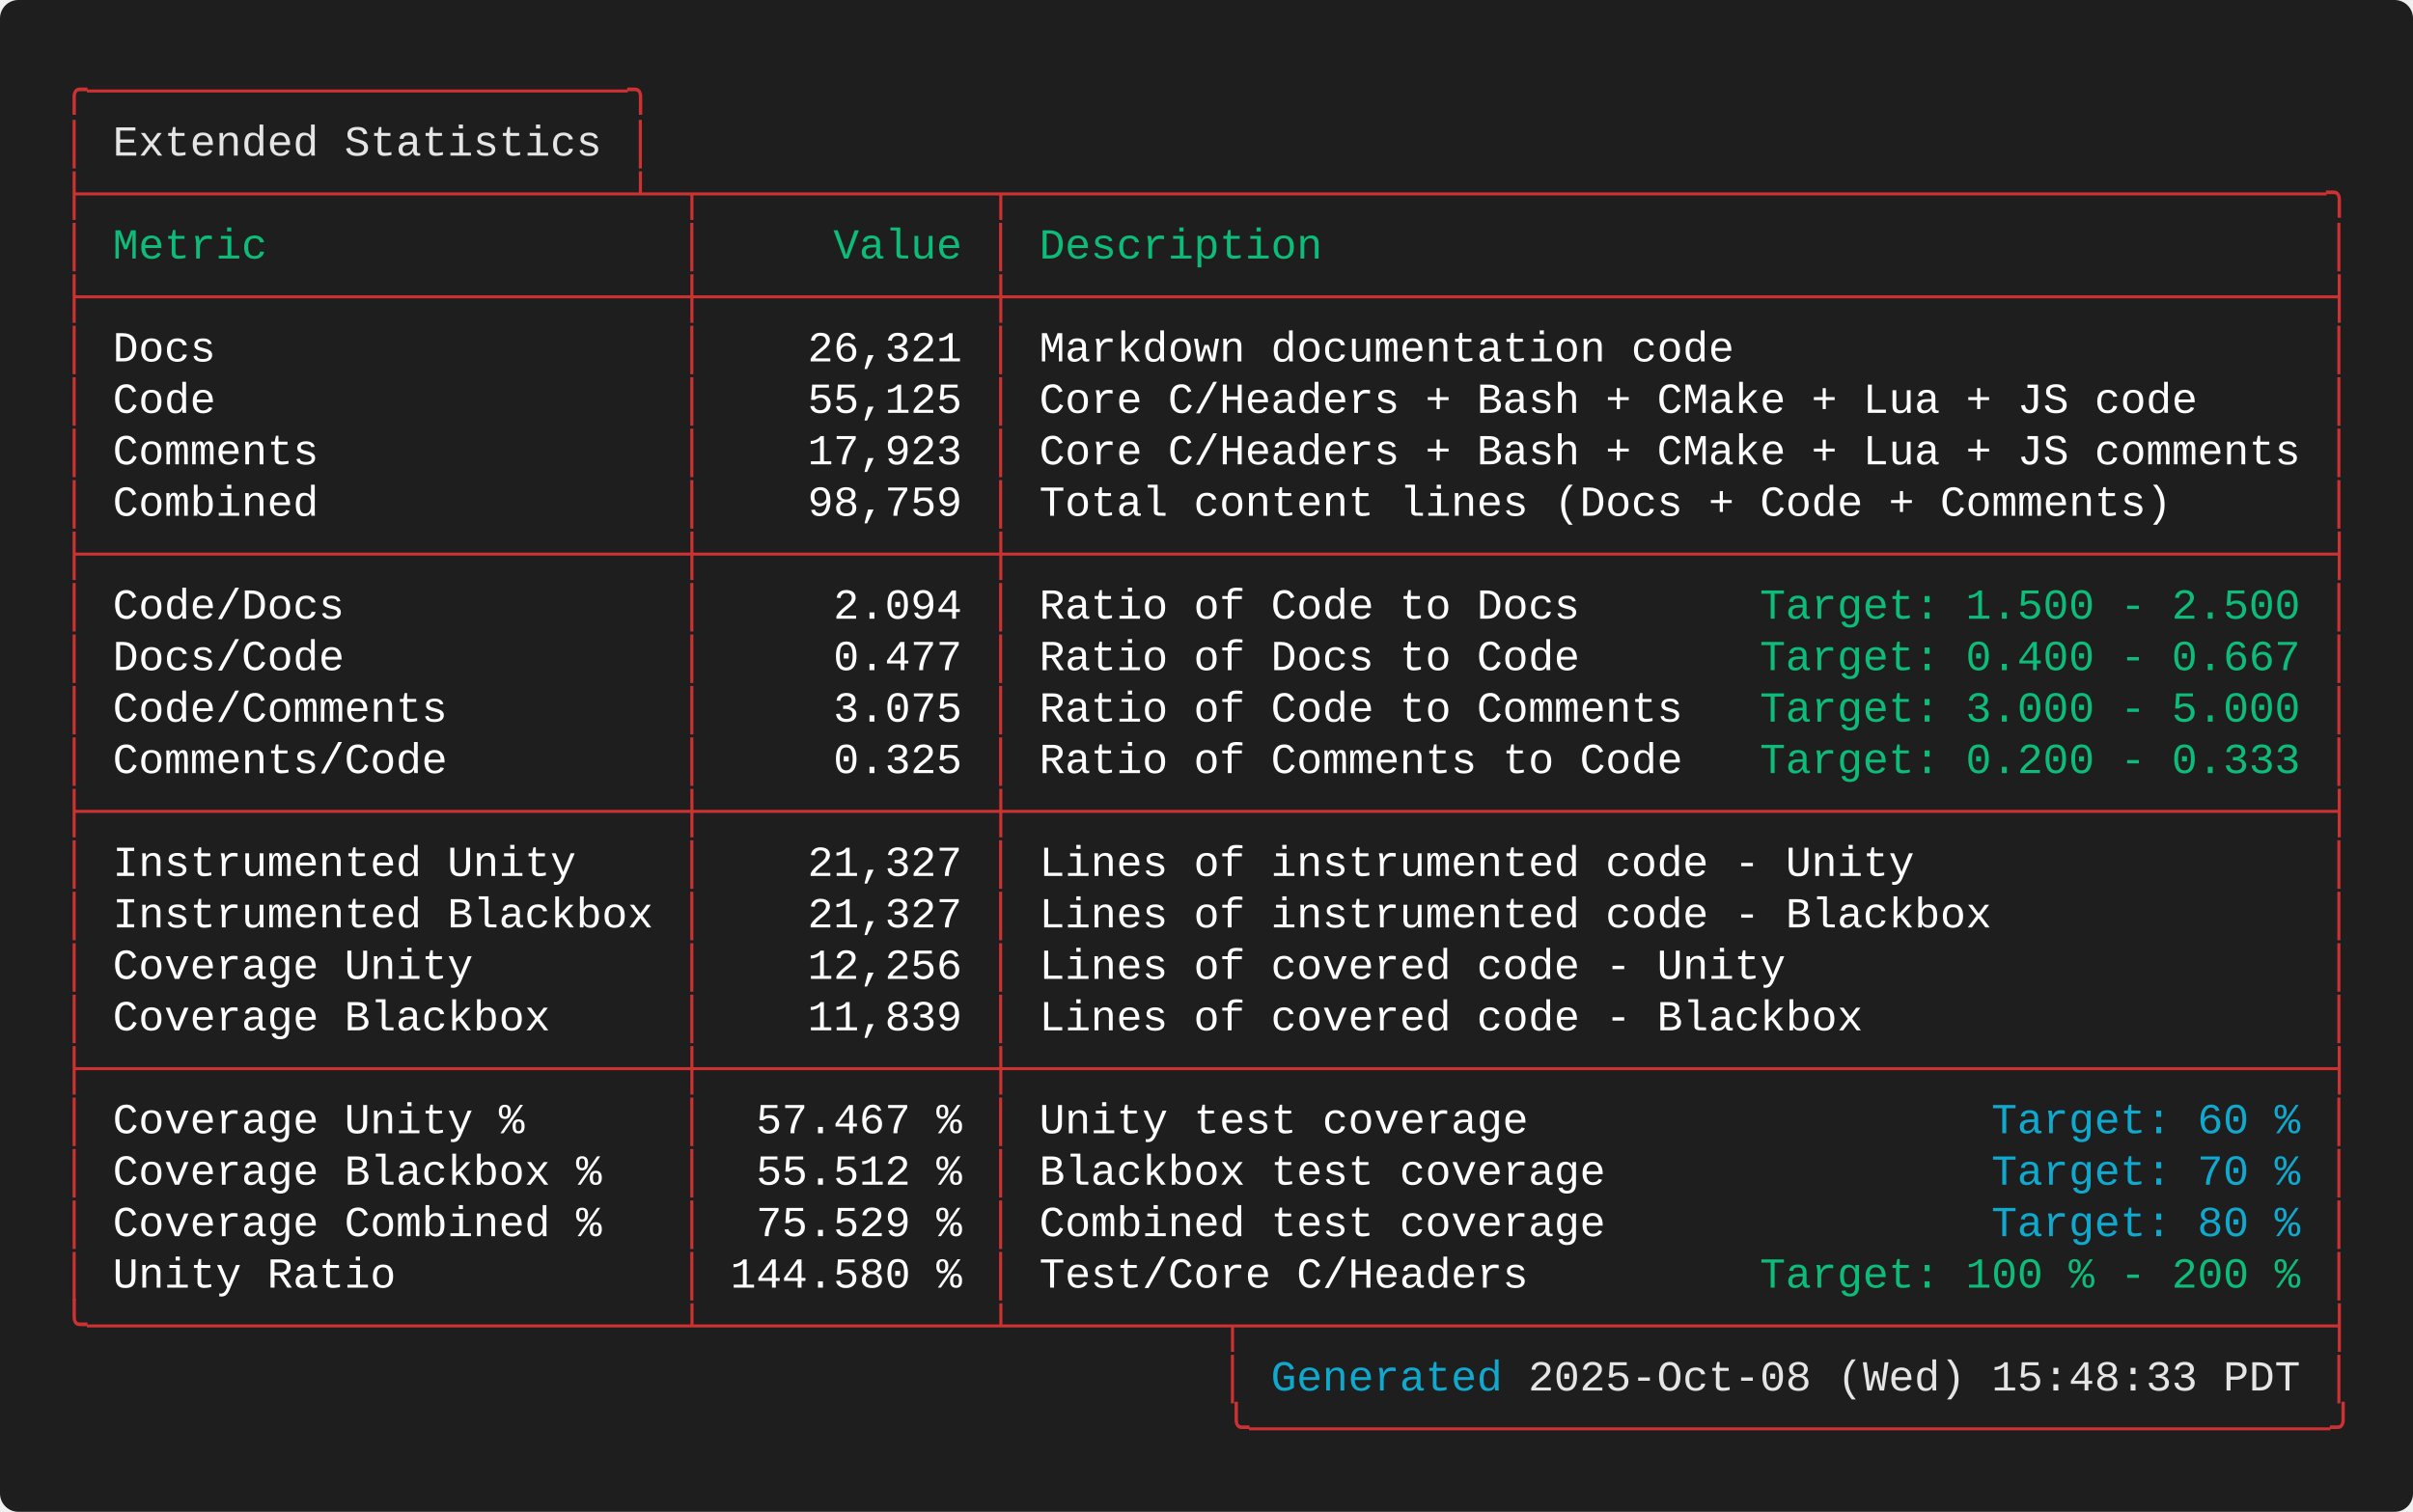
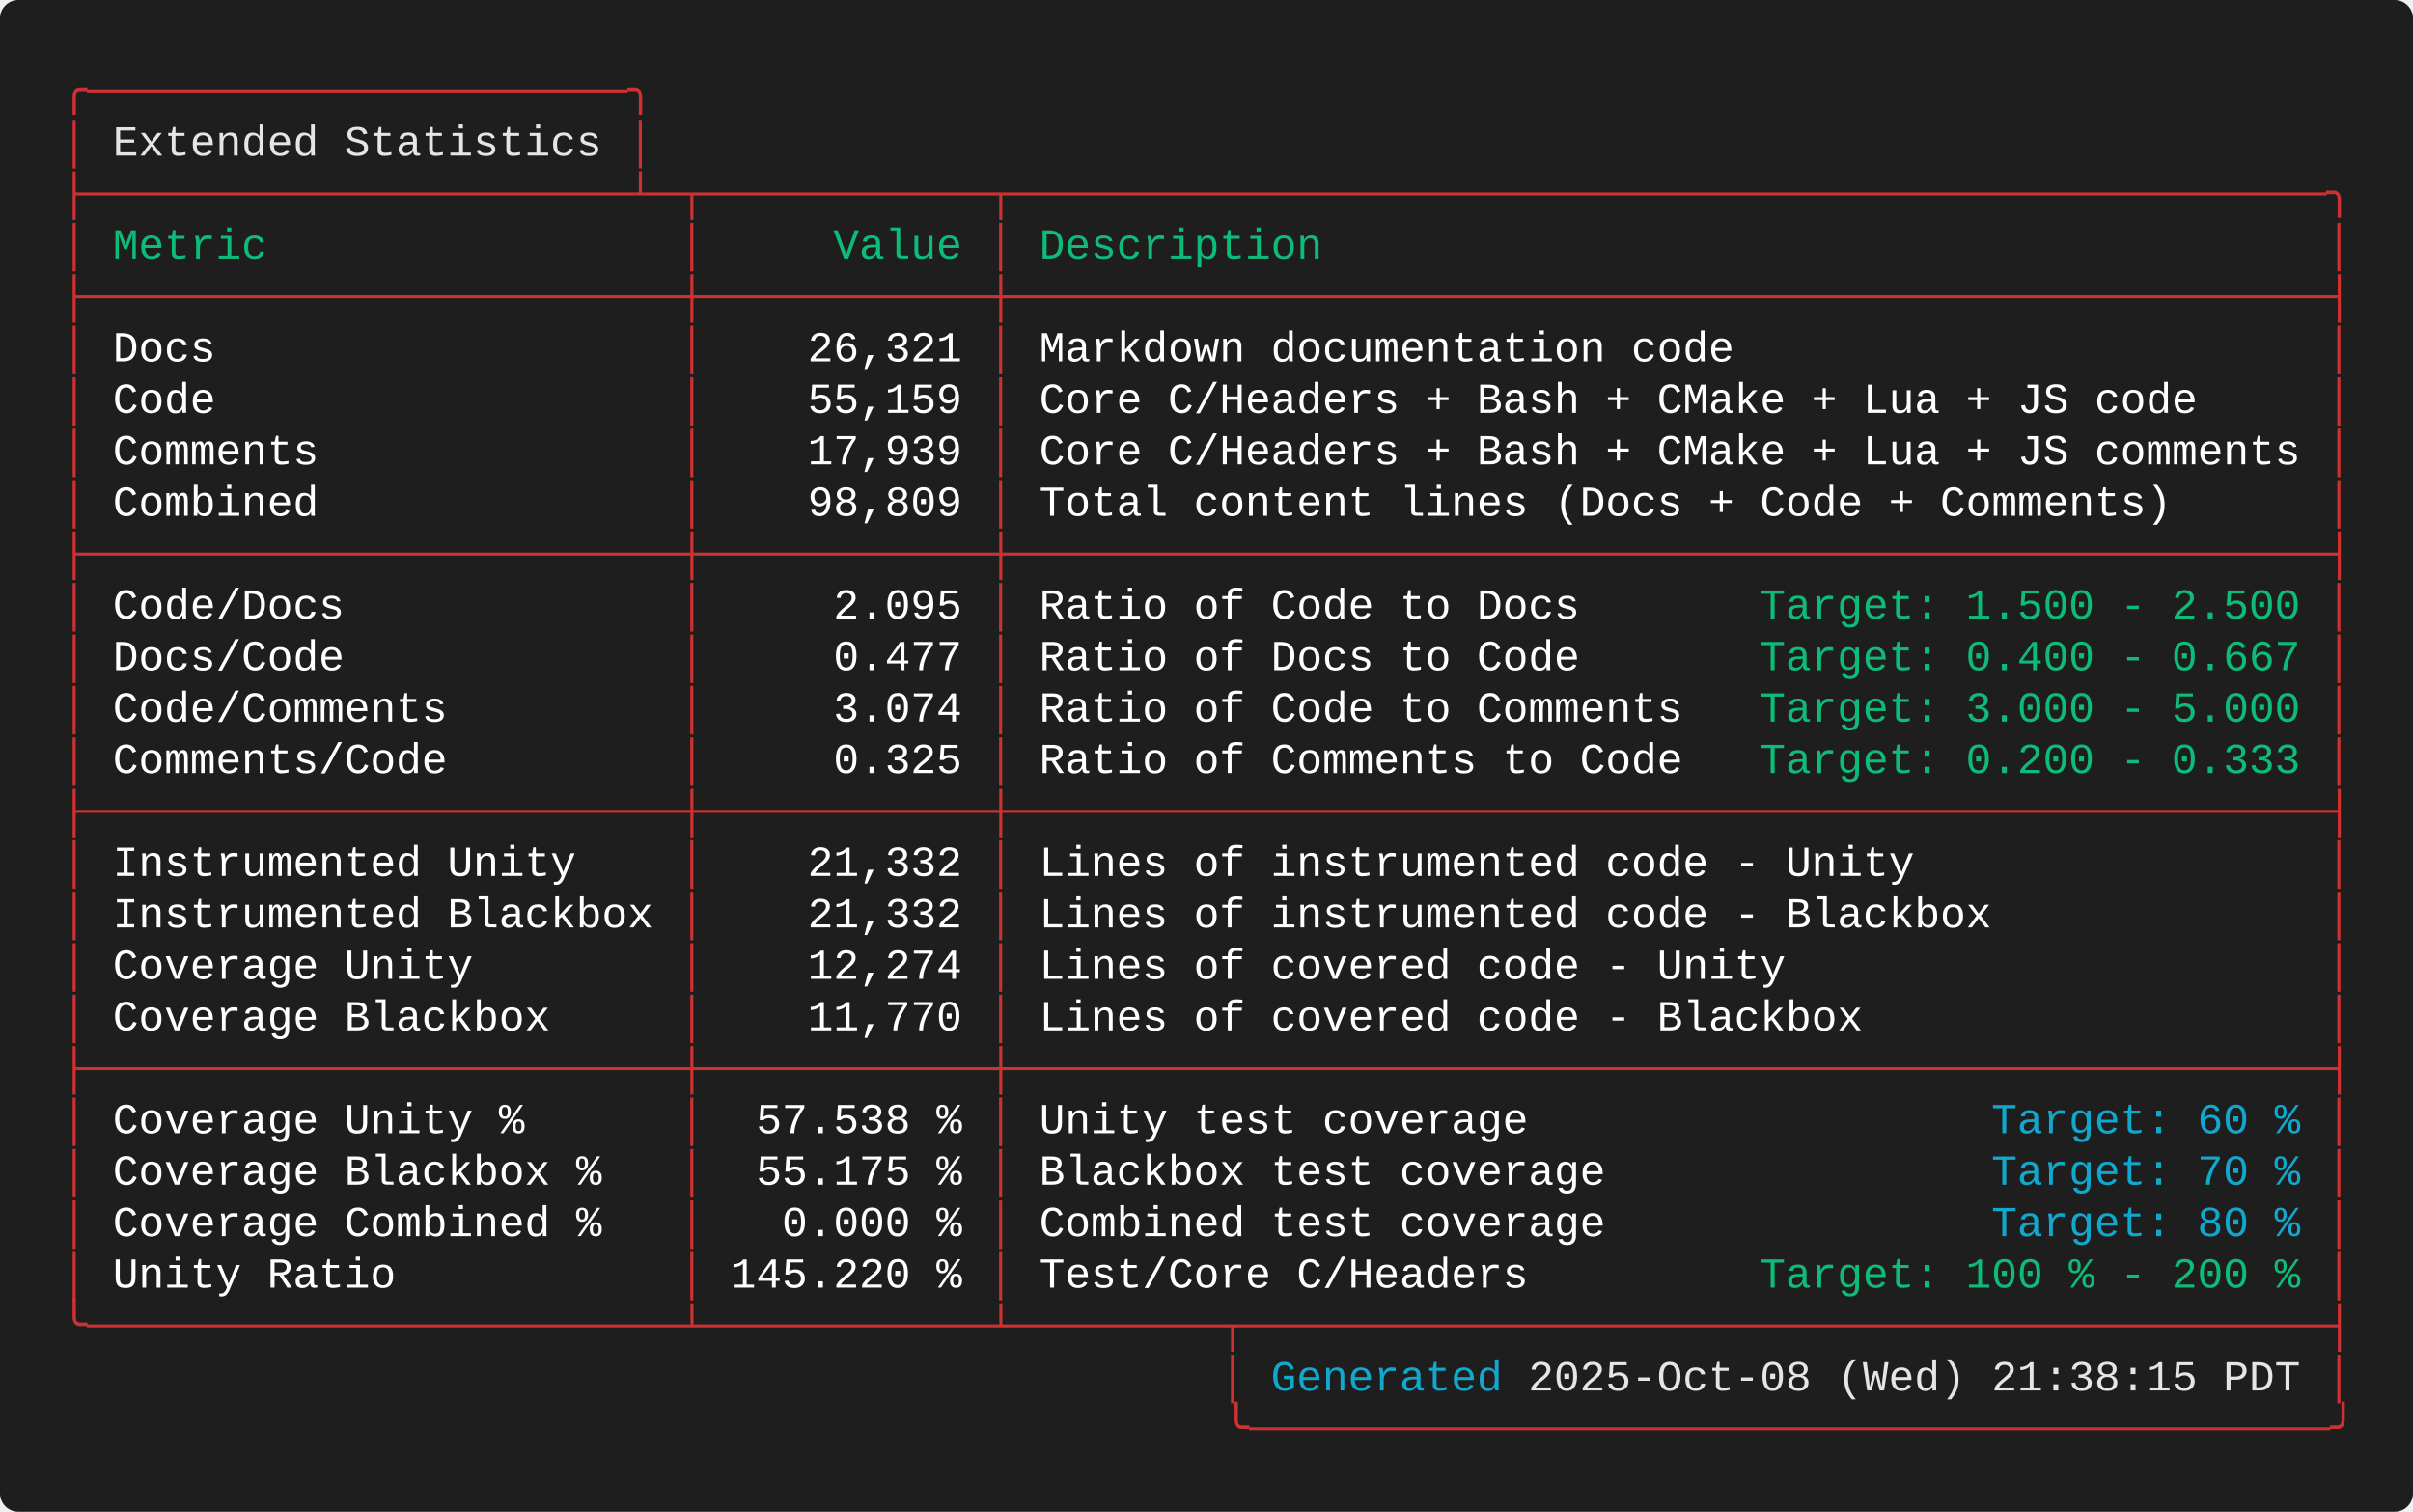
<svg xmlns="http://www.w3.org/2000/svg" width="787.60" height="493.60" viewBox="0 0 787.60 493.60">
  <defs>
    <style type="text/css">.terminal-text { font-family: 'Consolas', 'Consolas', 'Monaco', 'Courier New', monospace; }</style>
  </defs>
  <rect width="100%" height="100%" fill="#1e1e1e" rx="6" />
  <text x="20.00" y="34.00" font-size="14" class="terminal-text" xml:space="preserve" textLength="193.20" lengthAdjust="spacingAndGlyphs" fill="#cd3131">╭─────────────────────╮</text>
  <text x="20.00" y="50.80" font-size="14" class="terminal-text" xml:space="preserve" textLength="16.80" lengthAdjust="spacingAndGlyphs" fill="#cd3131">│ </text>
  <text x="36.80" y="50.80" font-size="14" class="terminal-text" xml:space="preserve" textLength="159.60" lengthAdjust="spacingAndGlyphs" fill="#e5e5e5">Extended Statistics</text>
  <text x="196.40" y="50.80" font-size="14" class="terminal-text" xml:space="preserve" textLength="8.40" lengthAdjust="spacingAndGlyphs" fill="#ffffff"> </text>
  <text x="204.80" y="50.80" font-size="14" class="terminal-text" xml:space="preserve" textLength="8.40" lengthAdjust="spacingAndGlyphs" fill="#cd3131">│</text>
  <text x="20.00" y="67.60" font-size="14" class="terminal-text" xml:space="preserve" textLength="747.60" lengthAdjust="spacingAndGlyphs" fill="#cd3131">├─────────────────────┴─┬───────────┬───────────────────────────────────────────────────╮</text>
  <text x="20.00" y="84.40" font-size="14" class="terminal-text" xml:space="preserve" textLength="8.40" lengthAdjust="spacingAndGlyphs" fill="#cd3131">│</text>
  <text x="28.40" y="84.40" font-size="14" class="terminal-text" xml:space="preserve" textLength="193.20" lengthAdjust="spacingAndGlyphs" fill="#0dbc79"> Metric                </text>
  <text x="221.60" y="84.40" font-size="14" class="terminal-text" xml:space="preserve" textLength="8.40" lengthAdjust="spacingAndGlyphs" fill="#cd3131">│</text>
  <text x="230.00" y="84.40" font-size="14" class="terminal-text" xml:space="preserve" textLength="92.40" lengthAdjust="spacingAndGlyphs" fill="#0dbc79">     Value </text>
  <text x="322.40" y="84.40" font-size="14" class="terminal-text" xml:space="preserve" textLength="8.40" lengthAdjust="spacingAndGlyphs" fill="#cd3131">│</text>
  <text x="330.80" y="84.40" font-size="14" class="terminal-text" xml:space="preserve" textLength="428.40" lengthAdjust="spacingAndGlyphs" fill="#0dbc79"> Description                                       </text>
  <text x="759.20" y="84.40" font-size="14" class="terminal-text" xml:space="preserve" textLength="8.40" lengthAdjust="spacingAndGlyphs" fill="#cd3131">│</text>
  <text x="20.00" y="101.20" font-size="14" class="terminal-text" xml:space="preserve" textLength="747.60" lengthAdjust="spacingAndGlyphs" fill="#cd3131">├───────────────────────┼───────────┼───────────────────────────────────────────────────┤</text>
  <text x="20.00" y="118.00" font-size="14" class="terminal-text" xml:space="preserve" textLength="8.40" lengthAdjust="spacingAndGlyphs" fill="#cd3131">│</text>
  <text x="28.40" y="118.00" font-size="14" class="terminal-text" xml:space="preserve" textLength="193.20" lengthAdjust="spacingAndGlyphs" fill="#ffffff"> Docs                  </text>
  <text x="221.60" y="118.00" font-size="14" class="terminal-text" xml:space="preserve" textLength="8.40" lengthAdjust="spacingAndGlyphs" fill="#cd3131">│</text>
  <text x="230.00" y="118.00" font-size="14" class="terminal-text" xml:space="preserve" textLength="92.40" lengthAdjust="spacingAndGlyphs" fill="#ffffff">    26,321 </text>
  <text x="322.40" y="118.00" font-size="14" class="terminal-text" xml:space="preserve" textLength="8.40" lengthAdjust="spacingAndGlyphs" fill="#cd3131">│</text>
  <text x="330.80" y="118.00" font-size="14" class="terminal-text" xml:space="preserve" textLength="428.40" lengthAdjust="spacingAndGlyphs" fill="#ffffff"> Markdown documentation code                       </text>
  <text x="759.20" y="118.00" font-size="14" class="terminal-text" xml:space="preserve" textLength="8.40" lengthAdjust="spacingAndGlyphs" fill="#cd3131">│</text>
  <text x="20.00" y="134.80" font-size="14" class="terminal-text" xml:space="preserve" textLength="8.40" lengthAdjust="spacingAndGlyphs" fill="#cd3131">│</text>
  <text x="28.40" y="134.80" font-size="14" class="terminal-text" xml:space="preserve" textLength="193.20" lengthAdjust="spacingAndGlyphs" fill="#ffffff"> Code                  </text>
  <text x="221.60" y="134.80" font-size="14" class="terminal-text" xml:space="preserve" textLength="8.40" lengthAdjust="spacingAndGlyphs" fill="#cd3131">│</text>
-   <text x="230.00" y="134.80" font-size="14" class="terminal-text" xml:space="preserve" textLength="92.40" lengthAdjust="spacingAndGlyphs" fill="#ffffff">    55,125 </text>
+   <text x="230.00" y="134.80" font-size="14" class="terminal-text" xml:space="preserve" textLength="92.40" lengthAdjust="spacingAndGlyphs" fill="#ffffff">    55,159 </text>
  <text x="322.40" y="134.80" font-size="14" class="terminal-text" xml:space="preserve" textLength="8.40" lengthAdjust="spacingAndGlyphs" fill="#cd3131">│</text>
  <text x="330.80" y="134.80" font-size="14" class="terminal-text" xml:space="preserve" textLength="428.40" lengthAdjust="spacingAndGlyphs" fill="#ffffff"> Core C/Headers + Bash + CMake + Lua + JS code     </text>
  <text x="759.20" y="134.80" font-size="14" class="terminal-text" xml:space="preserve" textLength="8.40" lengthAdjust="spacingAndGlyphs" fill="#cd3131">│</text>
  <text x="20.00" y="151.60" font-size="14" class="terminal-text" xml:space="preserve" textLength="8.40" lengthAdjust="spacingAndGlyphs" fill="#cd3131">│</text>
  <text x="28.40" y="151.60" font-size="14" class="terminal-text" xml:space="preserve" textLength="193.20" lengthAdjust="spacingAndGlyphs" fill="#ffffff"> Comments              </text>
  <text x="221.60" y="151.60" font-size="14" class="terminal-text" xml:space="preserve" textLength="8.40" lengthAdjust="spacingAndGlyphs" fill="#cd3131">│</text>
-   <text x="230.00" y="151.60" font-size="14" class="terminal-text" xml:space="preserve" textLength="92.40" lengthAdjust="spacingAndGlyphs" fill="#ffffff">    17,923 </text>
+   <text x="230.00" y="151.60" font-size="14" class="terminal-text" xml:space="preserve" textLength="92.40" lengthAdjust="spacingAndGlyphs" fill="#ffffff">    17,939 </text>
  <text x="322.40" y="151.60" font-size="14" class="terminal-text" xml:space="preserve" textLength="8.40" lengthAdjust="spacingAndGlyphs" fill="#cd3131">│</text>
  <text x="330.80" y="151.60" font-size="14" class="terminal-text" xml:space="preserve" textLength="428.40" lengthAdjust="spacingAndGlyphs" fill="#ffffff"> Core C/Headers + Bash + CMake + Lua + JS comments </text>
  <text x="759.20" y="151.60" font-size="14" class="terminal-text" xml:space="preserve" textLength="8.40" lengthAdjust="spacingAndGlyphs" fill="#cd3131">│</text>
  <text x="20.00" y="168.40" font-size="14" class="terminal-text" xml:space="preserve" textLength="8.40" lengthAdjust="spacingAndGlyphs" fill="#cd3131">│</text>
  <text x="28.40" y="168.40" font-size="14" class="terminal-text" xml:space="preserve" textLength="193.20" lengthAdjust="spacingAndGlyphs" fill="#ffffff"> Combined              </text>
  <text x="221.60" y="168.40" font-size="14" class="terminal-text" xml:space="preserve" textLength="8.40" lengthAdjust="spacingAndGlyphs" fill="#cd3131">│</text>
-   <text x="230.00" y="168.40" font-size="14" class="terminal-text" xml:space="preserve" textLength="92.40" lengthAdjust="spacingAndGlyphs" fill="#ffffff">    98,759 </text>
+   <text x="230.00" y="168.40" font-size="14" class="terminal-text" xml:space="preserve" textLength="92.40" lengthAdjust="spacingAndGlyphs" fill="#ffffff">    98,809 </text>
  <text x="322.40" y="168.40" font-size="14" class="terminal-text" xml:space="preserve" textLength="8.40" lengthAdjust="spacingAndGlyphs" fill="#cd3131">│</text>
  <text x="330.80" y="168.40" font-size="14" class="terminal-text" xml:space="preserve" textLength="428.40" lengthAdjust="spacingAndGlyphs" fill="#ffffff"> Total content lines (Docs + Code + Comments)      </text>
  <text x="759.20" y="168.40" font-size="14" class="terminal-text" xml:space="preserve" textLength="8.40" lengthAdjust="spacingAndGlyphs" fill="#cd3131">│</text>
  <text x="20.00" y="185.20" font-size="14" class="terminal-text" xml:space="preserve" textLength="747.60" lengthAdjust="spacingAndGlyphs" fill="#cd3131">├───────────────────────┼───────────┼───────────────────────────────────────────────────┤</text>
  <text x="20.00" y="202.00" font-size="14" class="terminal-text" xml:space="preserve" textLength="8.40" lengthAdjust="spacingAndGlyphs" fill="#cd3131">│</text>
  <text x="28.40" y="202.00" font-size="14" class="terminal-text" xml:space="preserve" textLength="193.20" lengthAdjust="spacingAndGlyphs" fill="#ffffff"> Code/Docs             </text>
  <text x="221.60" y="202.00" font-size="14" class="terminal-text" xml:space="preserve" textLength="8.40" lengthAdjust="spacingAndGlyphs" fill="#cd3131">│</text>
-   <text x="230.00" y="202.00" font-size="14" class="terminal-text" xml:space="preserve" textLength="92.40" lengthAdjust="spacingAndGlyphs" fill="#ffffff">     2.094 </text>
+   <text x="230.00" y="202.00" font-size="14" class="terminal-text" xml:space="preserve" textLength="92.40" lengthAdjust="spacingAndGlyphs" fill="#ffffff">     2.095 </text>
  <text x="322.40" y="202.00" font-size="14" class="terminal-text" xml:space="preserve" textLength="8.40" lengthAdjust="spacingAndGlyphs" fill="#cd3131">│</text>
  <text x="330.80" y="202.00" font-size="14" class="terminal-text" xml:space="preserve" textLength="243.60" lengthAdjust="spacingAndGlyphs" fill="#ffffff"> Ratio of Code to Docs       </text>
  <text x="574.40" y="202.00" font-size="14" class="terminal-text" xml:space="preserve" textLength="176.40" lengthAdjust="spacingAndGlyphs" fill="#0dbc79">Target: 1.500 - 2.500</text>
  <text x="750.80" y="202.00" font-size="14" class="terminal-text" xml:space="preserve" textLength="8.40" lengthAdjust="spacingAndGlyphs" fill="#ffffff"> </text>
  <text x="759.20" y="202.00" font-size="14" class="terminal-text" xml:space="preserve" textLength="8.40" lengthAdjust="spacingAndGlyphs" fill="#cd3131">│</text>
  <text x="20.00" y="218.80" font-size="14" class="terminal-text" xml:space="preserve" textLength="8.40" lengthAdjust="spacingAndGlyphs" fill="#cd3131">│</text>
  <text x="28.40" y="218.80" font-size="14" class="terminal-text" xml:space="preserve" textLength="193.20" lengthAdjust="spacingAndGlyphs" fill="#ffffff"> Docs/Code             </text>
  <text x="221.60" y="218.80" font-size="14" class="terminal-text" xml:space="preserve" textLength="8.40" lengthAdjust="spacingAndGlyphs" fill="#cd3131">│</text>
  <text x="230.00" y="218.80" font-size="14" class="terminal-text" xml:space="preserve" textLength="92.40" lengthAdjust="spacingAndGlyphs" fill="#ffffff">     0.477 </text>
  <text x="322.40" y="218.80" font-size="14" class="terminal-text" xml:space="preserve" textLength="8.40" lengthAdjust="spacingAndGlyphs" fill="#cd3131">│</text>
  <text x="330.80" y="218.80" font-size="14" class="terminal-text" xml:space="preserve" textLength="243.60" lengthAdjust="spacingAndGlyphs" fill="#ffffff"> Ratio of Docs to Code       </text>
  <text x="574.40" y="218.80" font-size="14" class="terminal-text" xml:space="preserve" textLength="184.80" lengthAdjust="spacingAndGlyphs" fill="#0dbc79">Target: 0.400 - 0.667 </text>
  <text x="759.20" y="218.80" font-size="14" class="terminal-text" xml:space="preserve" textLength="8.40" lengthAdjust="spacingAndGlyphs" fill="#cd3131">│</text>
  <text x="20.00" y="235.60" font-size="14" class="terminal-text" xml:space="preserve" textLength="8.40" lengthAdjust="spacingAndGlyphs" fill="#cd3131">│</text>
  <text x="28.40" y="235.60" font-size="14" class="terminal-text" xml:space="preserve" textLength="193.20" lengthAdjust="spacingAndGlyphs" fill="#ffffff"> Code/Comments         </text>
  <text x="221.60" y="235.60" font-size="14" class="terminal-text" xml:space="preserve" textLength="8.40" lengthAdjust="spacingAndGlyphs" fill="#cd3131">│</text>
-   <text x="230.00" y="235.60" font-size="14" class="terminal-text" xml:space="preserve" textLength="92.40" lengthAdjust="spacingAndGlyphs" fill="#ffffff">     3.075 </text>
+   <text x="230.00" y="235.60" font-size="14" class="terminal-text" xml:space="preserve" textLength="92.40" lengthAdjust="spacingAndGlyphs" fill="#ffffff">     3.074 </text>
  <text x="322.40" y="235.60" font-size="14" class="terminal-text" xml:space="preserve" textLength="8.40" lengthAdjust="spacingAndGlyphs" fill="#cd3131">│</text>
  <text x="330.80" y="235.60" font-size="14" class="terminal-text" xml:space="preserve" textLength="243.60" lengthAdjust="spacingAndGlyphs" fill="#ffffff"> Ratio of Code to Comments   </text>
  <text x="574.40" y="235.60" font-size="14" class="terminal-text" xml:space="preserve" textLength="176.40" lengthAdjust="spacingAndGlyphs" fill="#0dbc79">Target: 3.000 - 5.000</text>
  <text x="750.80" y="235.60" font-size="14" class="terminal-text" xml:space="preserve" textLength="8.40" lengthAdjust="spacingAndGlyphs" fill="#ffffff"> </text>
  <text x="759.20" y="235.60" font-size="14" class="terminal-text" xml:space="preserve" textLength="8.40" lengthAdjust="spacingAndGlyphs" fill="#cd3131">│</text>
  <text x="20.00" y="252.40" font-size="14" class="terminal-text" xml:space="preserve" textLength="8.40" lengthAdjust="spacingAndGlyphs" fill="#cd3131">│</text>
  <text x="28.40" y="252.40" font-size="14" class="terminal-text" xml:space="preserve" textLength="193.20" lengthAdjust="spacingAndGlyphs" fill="#ffffff"> Comments/Code         </text>
  <text x="221.60" y="252.40" font-size="14" class="terminal-text" xml:space="preserve" textLength="8.40" lengthAdjust="spacingAndGlyphs" fill="#cd3131">│</text>
  <text x="230.00" y="252.40" font-size="14" class="terminal-text" xml:space="preserve" textLength="92.40" lengthAdjust="spacingAndGlyphs" fill="#ffffff">     0.325 </text>
  <text x="322.40" y="252.40" font-size="14" class="terminal-text" xml:space="preserve" textLength="8.40" lengthAdjust="spacingAndGlyphs" fill="#cd3131">│</text>
  <text x="330.80" y="252.40" font-size="14" class="terminal-text" xml:space="preserve" textLength="243.60" lengthAdjust="spacingAndGlyphs" fill="#ffffff"> Ratio of Comments to Code   </text>
  <text x="574.40" y="252.40" font-size="14" class="terminal-text" xml:space="preserve" textLength="176.40" lengthAdjust="spacingAndGlyphs" fill="#0dbc79">Target: 0.200 - 0.333</text>
  <text x="750.80" y="252.40" font-size="14" class="terminal-text" xml:space="preserve" textLength="8.40" lengthAdjust="spacingAndGlyphs" fill="#ffffff"> </text>
  <text x="759.20" y="252.40" font-size="14" class="terminal-text" xml:space="preserve" textLength="8.40" lengthAdjust="spacingAndGlyphs" fill="#cd3131">│</text>
  <text x="20.00" y="269.20" font-size="14" class="terminal-text" xml:space="preserve" textLength="747.60" lengthAdjust="spacingAndGlyphs" fill="#cd3131">├───────────────────────┼───────────┼───────────────────────────────────────────────────┤</text>
  <text x="20.00" y="286.00" font-size="14" class="terminal-text" xml:space="preserve" textLength="8.40" lengthAdjust="spacingAndGlyphs" fill="#cd3131">│</text>
  <text x="28.40" y="286.00" font-size="14" class="terminal-text" xml:space="preserve" textLength="193.20" lengthAdjust="spacingAndGlyphs" fill="#ffffff"> Instrumented Unity    </text>
  <text x="221.60" y="286.00" font-size="14" class="terminal-text" xml:space="preserve" textLength="8.40" lengthAdjust="spacingAndGlyphs" fill="#cd3131">│</text>
-   <text x="230.00" y="286.00" font-size="14" class="terminal-text" xml:space="preserve" textLength="92.40" lengthAdjust="spacingAndGlyphs" fill="#ffffff">    21,327 </text>
+   <text x="230.00" y="286.00" font-size="14" class="terminal-text" xml:space="preserve" textLength="92.40" lengthAdjust="spacingAndGlyphs" fill="#ffffff">    21,332 </text>
  <text x="322.40" y="286.00" font-size="14" class="terminal-text" xml:space="preserve" textLength="8.40" lengthAdjust="spacingAndGlyphs" fill="#cd3131">│</text>
  <text x="330.80" y="286.00" font-size="14" class="terminal-text" xml:space="preserve" textLength="428.40" lengthAdjust="spacingAndGlyphs" fill="#ffffff"> Lines of instrumented code - Unity                </text>
  <text x="759.20" y="286.00" font-size="14" class="terminal-text" xml:space="preserve" textLength="8.40" lengthAdjust="spacingAndGlyphs" fill="#cd3131">│</text>
  <text x="20.00" y="302.80" font-size="14" class="terminal-text" xml:space="preserve" textLength="8.40" lengthAdjust="spacingAndGlyphs" fill="#cd3131">│</text>
  <text x="28.40" y="302.80" font-size="14" class="terminal-text" xml:space="preserve" textLength="193.20" lengthAdjust="spacingAndGlyphs" fill="#ffffff"> Instrumented Blackbox </text>
  <text x="221.60" y="302.80" font-size="14" class="terminal-text" xml:space="preserve" textLength="8.40" lengthAdjust="spacingAndGlyphs" fill="#cd3131">│</text>
-   <text x="230.00" y="302.80" font-size="14" class="terminal-text" xml:space="preserve" textLength="92.40" lengthAdjust="spacingAndGlyphs" fill="#ffffff">    21,327 </text>
+   <text x="230.00" y="302.80" font-size="14" class="terminal-text" xml:space="preserve" textLength="92.40" lengthAdjust="spacingAndGlyphs" fill="#ffffff">    21,332 </text>
  <text x="322.40" y="302.80" font-size="14" class="terminal-text" xml:space="preserve" textLength="8.40" lengthAdjust="spacingAndGlyphs" fill="#cd3131">│</text>
  <text x="330.80" y="302.80" font-size="14" class="terminal-text" xml:space="preserve" textLength="428.40" lengthAdjust="spacingAndGlyphs" fill="#ffffff"> Lines of instrumented code - Blackbox             </text>
  <text x="759.20" y="302.80" font-size="14" class="terminal-text" xml:space="preserve" textLength="8.40" lengthAdjust="spacingAndGlyphs" fill="#cd3131">│</text>
  <text x="20.00" y="319.60" font-size="14" class="terminal-text" xml:space="preserve" textLength="8.40" lengthAdjust="spacingAndGlyphs" fill="#cd3131">│</text>
  <text x="28.40" y="319.60" font-size="14" class="terminal-text" xml:space="preserve" textLength="193.20" lengthAdjust="spacingAndGlyphs" fill="#ffffff"> Coverage Unity        </text>
  <text x="221.60" y="319.60" font-size="14" class="terminal-text" xml:space="preserve" textLength="8.40" lengthAdjust="spacingAndGlyphs" fill="#cd3131">│</text>
-   <text x="230.00" y="319.60" font-size="14" class="terminal-text" xml:space="preserve" textLength="92.40" lengthAdjust="spacingAndGlyphs" fill="#ffffff">    12,256 </text>
+   <text x="230.00" y="319.60" font-size="14" class="terminal-text" xml:space="preserve" textLength="92.40" lengthAdjust="spacingAndGlyphs" fill="#ffffff">    12,274 </text>
  <text x="322.40" y="319.60" font-size="14" class="terminal-text" xml:space="preserve" textLength="8.40" lengthAdjust="spacingAndGlyphs" fill="#cd3131">│</text>
  <text x="330.80" y="319.60" font-size="14" class="terminal-text" xml:space="preserve" textLength="428.40" lengthAdjust="spacingAndGlyphs" fill="#ffffff"> Lines of covered code - Unity                     </text>
  <text x="759.20" y="319.60" font-size="14" class="terminal-text" xml:space="preserve" textLength="8.40" lengthAdjust="spacingAndGlyphs" fill="#cd3131">│</text>
  <text x="20.00" y="336.40" font-size="14" class="terminal-text" xml:space="preserve" textLength="8.40" lengthAdjust="spacingAndGlyphs" fill="#cd3131">│</text>
  <text x="28.40" y="336.40" font-size="14" class="terminal-text" xml:space="preserve" textLength="193.20" lengthAdjust="spacingAndGlyphs" fill="#ffffff"> Coverage Blackbox     </text>
  <text x="221.60" y="336.40" font-size="14" class="terminal-text" xml:space="preserve" textLength="8.40" lengthAdjust="spacingAndGlyphs" fill="#cd3131">│</text>
-   <text x="230.00" y="336.40" font-size="14" class="terminal-text" xml:space="preserve" textLength="92.40" lengthAdjust="spacingAndGlyphs" fill="#ffffff">    11,839 </text>
+   <text x="230.00" y="336.40" font-size="14" class="terminal-text" xml:space="preserve" textLength="92.40" lengthAdjust="spacingAndGlyphs" fill="#ffffff">    11,770 </text>
  <text x="322.40" y="336.40" font-size="14" class="terminal-text" xml:space="preserve" textLength="8.40" lengthAdjust="spacingAndGlyphs" fill="#cd3131">│</text>
  <text x="330.80" y="336.40" font-size="14" class="terminal-text" xml:space="preserve" textLength="428.40" lengthAdjust="spacingAndGlyphs" fill="#ffffff"> Lines of covered code - Blackbox                  </text>
  <text x="759.20" y="336.40" font-size="14" class="terminal-text" xml:space="preserve" textLength="8.40" lengthAdjust="spacingAndGlyphs" fill="#cd3131">│</text>
  <text x="20.00" y="353.20" font-size="14" class="terminal-text" xml:space="preserve" textLength="747.60" lengthAdjust="spacingAndGlyphs" fill="#cd3131">├───────────────────────┼───────────┼───────────────────────────────────────────────────┤</text>
  <text x="20.00" y="370.00" font-size="14" class="terminal-text" xml:space="preserve" textLength="8.40" lengthAdjust="spacingAndGlyphs" fill="#cd3131">│</text>
  <text x="28.40" y="370.00" font-size="14" class="terminal-text" xml:space="preserve" textLength="193.20" lengthAdjust="spacingAndGlyphs" fill="#ffffff"> Coverage Unity %      </text>
  <text x="221.60" y="370.00" font-size="14" class="terminal-text" xml:space="preserve" textLength="8.40" lengthAdjust="spacingAndGlyphs" fill="#cd3131">│</text>
-   <text x="230.00" y="370.00" font-size="14" class="terminal-text" xml:space="preserve" textLength="92.40" lengthAdjust="spacingAndGlyphs" fill="#ffffff">  57.467 % </text>
+   <text x="230.00" y="370.00" font-size="14" class="terminal-text" xml:space="preserve" textLength="92.40" lengthAdjust="spacingAndGlyphs" fill="#ffffff">  57.538 % </text>
  <text x="322.40" y="370.00" font-size="14" class="terminal-text" xml:space="preserve" textLength="8.40" lengthAdjust="spacingAndGlyphs" fill="#cd3131">│</text>
  <text x="330.80" y="370.00" font-size="14" class="terminal-text" xml:space="preserve" textLength="319.20" lengthAdjust="spacingAndGlyphs" fill="#ffffff"> Unity test coverage                  </text>
  <text x="650.00" y="370.00" font-size="14" class="terminal-text" xml:space="preserve" textLength="100.80" lengthAdjust="spacingAndGlyphs" fill="#11a8cd">Target: 60 %</text>
  <text x="750.80" y="370.00" font-size="14" class="terminal-text" xml:space="preserve" textLength="8.40" lengthAdjust="spacingAndGlyphs" fill="#ffffff"> </text>
  <text x="759.20" y="370.00" font-size="14" class="terminal-text" xml:space="preserve" textLength="8.40" lengthAdjust="spacingAndGlyphs" fill="#cd3131">│</text>
  <text x="20.00" y="386.80" font-size="14" class="terminal-text" xml:space="preserve" textLength="8.40" lengthAdjust="spacingAndGlyphs" fill="#cd3131">│</text>
  <text x="28.40" y="386.80" font-size="14" class="terminal-text" xml:space="preserve" textLength="193.20" lengthAdjust="spacingAndGlyphs" fill="#ffffff"> Coverage Blackbox %   </text>
  <text x="221.60" y="386.80" font-size="14" class="terminal-text" xml:space="preserve" textLength="8.40" lengthAdjust="spacingAndGlyphs" fill="#cd3131">│</text>
-   <text x="230.00" y="386.80" font-size="14" class="terminal-text" xml:space="preserve" textLength="92.40" lengthAdjust="spacingAndGlyphs" fill="#ffffff">  55.512 % </text>
+   <text x="230.00" y="386.80" font-size="14" class="terminal-text" xml:space="preserve" textLength="92.40" lengthAdjust="spacingAndGlyphs" fill="#ffffff">  55.175 % </text>
  <text x="322.40" y="386.80" font-size="14" class="terminal-text" xml:space="preserve" textLength="8.40" lengthAdjust="spacingAndGlyphs" fill="#cd3131">│</text>
  <text x="330.80" y="386.80" font-size="14" class="terminal-text" xml:space="preserve" textLength="319.20" lengthAdjust="spacingAndGlyphs" fill="#ffffff"> Blackbox test coverage               </text>
  <text x="650.00" y="386.80" font-size="14" class="terminal-text" xml:space="preserve" textLength="100.80" lengthAdjust="spacingAndGlyphs" fill="#11a8cd">Target: 70 %</text>
  <text x="750.80" y="386.80" font-size="14" class="terminal-text" xml:space="preserve" textLength="8.40" lengthAdjust="spacingAndGlyphs" fill="#ffffff"> </text>
  <text x="759.20" y="386.80" font-size="14" class="terminal-text" xml:space="preserve" textLength="8.40" lengthAdjust="spacingAndGlyphs" fill="#cd3131">│</text>
  <text x="20.00" y="403.60" font-size="14" class="terminal-text" xml:space="preserve" textLength="8.40" lengthAdjust="spacingAndGlyphs" fill="#cd3131">│</text>
  <text x="28.40" y="403.60" font-size="14" class="terminal-text" xml:space="preserve" textLength="193.20" lengthAdjust="spacingAndGlyphs" fill="#ffffff"> Coverage Combined %   </text>
  <text x="221.60" y="403.60" font-size="14" class="terminal-text" xml:space="preserve" textLength="8.40" lengthAdjust="spacingAndGlyphs" fill="#cd3131">│</text>
-   <text x="230.00" y="403.60" font-size="14" class="terminal-text" xml:space="preserve" textLength="92.40" lengthAdjust="spacingAndGlyphs" fill="#ffffff">  75.529 % </text>
+   <text x="230.00" y="403.60" font-size="14" class="terminal-text" xml:space="preserve" textLength="92.40" lengthAdjust="spacingAndGlyphs" fill="#ffffff">   0.000 % </text>
  <text x="322.40" y="403.60" font-size="14" class="terminal-text" xml:space="preserve" textLength="8.40" lengthAdjust="spacingAndGlyphs" fill="#cd3131">│</text>
  <text x="330.80" y="403.60" font-size="14" class="terminal-text" xml:space="preserve" textLength="319.20" lengthAdjust="spacingAndGlyphs" fill="#ffffff"> Combined test coverage               </text>
  <text x="650.00" y="403.60" font-size="14" class="terminal-text" xml:space="preserve" textLength="100.80" lengthAdjust="spacingAndGlyphs" fill="#11a8cd">Target: 80 %</text>
  <text x="750.80" y="403.60" font-size="14" class="terminal-text" xml:space="preserve" textLength="8.40" lengthAdjust="spacingAndGlyphs" fill="#ffffff"> </text>
  <text x="759.20" y="403.60" font-size="14" class="terminal-text" xml:space="preserve" textLength="8.40" lengthAdjust="spacingAndGlyphs" fill="#cd3131">│</text>
  <text x="20.00" y="420.40" font-size="14" class="terminal-text" xml:space="preserve" textLength="8.40" lengthAdjust="spacingAndGlyphs" fill="#cd3131">│</text>
  <text x="28.40" y="420.40" font-size="14" class="terminal-text" xml:space="preserve" textLength="193.20" lengthAdjust="spacingAndGlyphs" fill="#ffffff"> Unity Ratio           </text>
  <text x="221.60" y="420.40" font-size="14" class="terminal-text" xml:space="preserve" textLength="8.40" lengthAdjust="spacingAndGlyphs" fill="#cd3131">│</text>
-   <text x="230.00" y="420.40" font-size="14" class="terminal-text" xml:space="preserve" textLength="92.40" lengthAdjust="spacingAndGlyphs" fill="#ffffff"> 144.580 % </text>
+   <text x="230.00" y="420.40" font-size="14" class="terminal-text" xml:space="preserve" textLength="92.40" lengthAdjust="spacingAndGlyphs" fill="#ffffff"> 145.220 % </text>
  <text x="322.40" y="420.40" font-size="14" class="terminal-text" xml:space="preserve" textLength="8.40" lengthAdjust="spacingAndGlyphs" fill="#cd3131">│</text>
  <text x="330.80" y="420.40" font-size="14" class="terminal-text" xml:space="preserve" textLength="243.60" lengthAdjust="spacingAndGlyphs" fill="#ffffff"> Test/Core C/Headers         </text>
  <text x="574.40" y="420.40" font-size="14" class="terminal-text" xml:space="preserve" textLength="176.40" lengthAdjust="spacingAndGlyphs" fill="#0dbc79">Target: 100 % - 200 %</text>
  <text x="750.80" y="420.40" font-size="14" class="terminal-text" xml:space="preserve" textLength="8.40" lengthAdjust="spacingAndGlyphs" fill="#ffffff"> </text>
  <text x="759.20" y="420.40" font-size="14" class="terminal-text" xml:space="preserve" textLength="8.40" lengthAdjust="spacingAndGlyphs" fill="#cd3131">│</text>
  <text x="20.00" y="437.20" font-size="14" class="terminal-text" xml:space="preserve" textLength="747.60" lengthAdjust="spacingAndGlyphs" fill="#cd3131">╰───────────────────────┴───────────┴────────┬──────────────────────────────────────────┤</text>
  <text x="20.00" y="454.00" font-size="14" class="terminal-text" xml:space="preserve" textLength="394.80" lengthAdjust="spacingAndGlyphs" fill="#cd3131">                                             │ </text>
  <text x="414.80" y="454.00" font-size="14" class="terminal-text" xml:space="preserve" textLength="75.60" lengthAdjust="spacingAndGlyphs" fill="#11a8cd">Generated</text>
-   <text x="490.40" y="454.00" font-size="14" class="terminal-text" xml:space="preserve" textLength="260.40" lengthAdjust="spacingAndGlyphs" fill="#e5e5e5"> 2025-Oct-08 (Wed) 15:48:33 PDT</text>
+   <text x="490.40" y="454.00" font-size="14" class="terminal-text" xml:space="preserve" textLength="260.40" lengthAdjust="spacingAndGlyphs" fill="#e5e5e5"> 2025-Oct-08 (Wed) 21:38:15 PDT</text>
  <text x="750.80" y="454.00" font-size="14" class="terminal-text" xml:space="preserve" textLength="8.40" lengthAdjust="spacingAndGlyphs" fill="#ffffff"> </text>
  <text x="759.20" y="454.00" font-size="14" class="terminal-text" xml:space="preserve" textLength="8.40" lengthAdjust="spacingAndGlyphs" fill="#cd3131">│</text>
  <text x="20.00" y="470.80" font-size="14" class="terminal-text" xml:space="preserve" textLength="747.60" lengthAdjust="spacingAndGlyphs" fill="#cd3131">                                             ╰──────────────────────────────────────────╯</text>
</svg>
